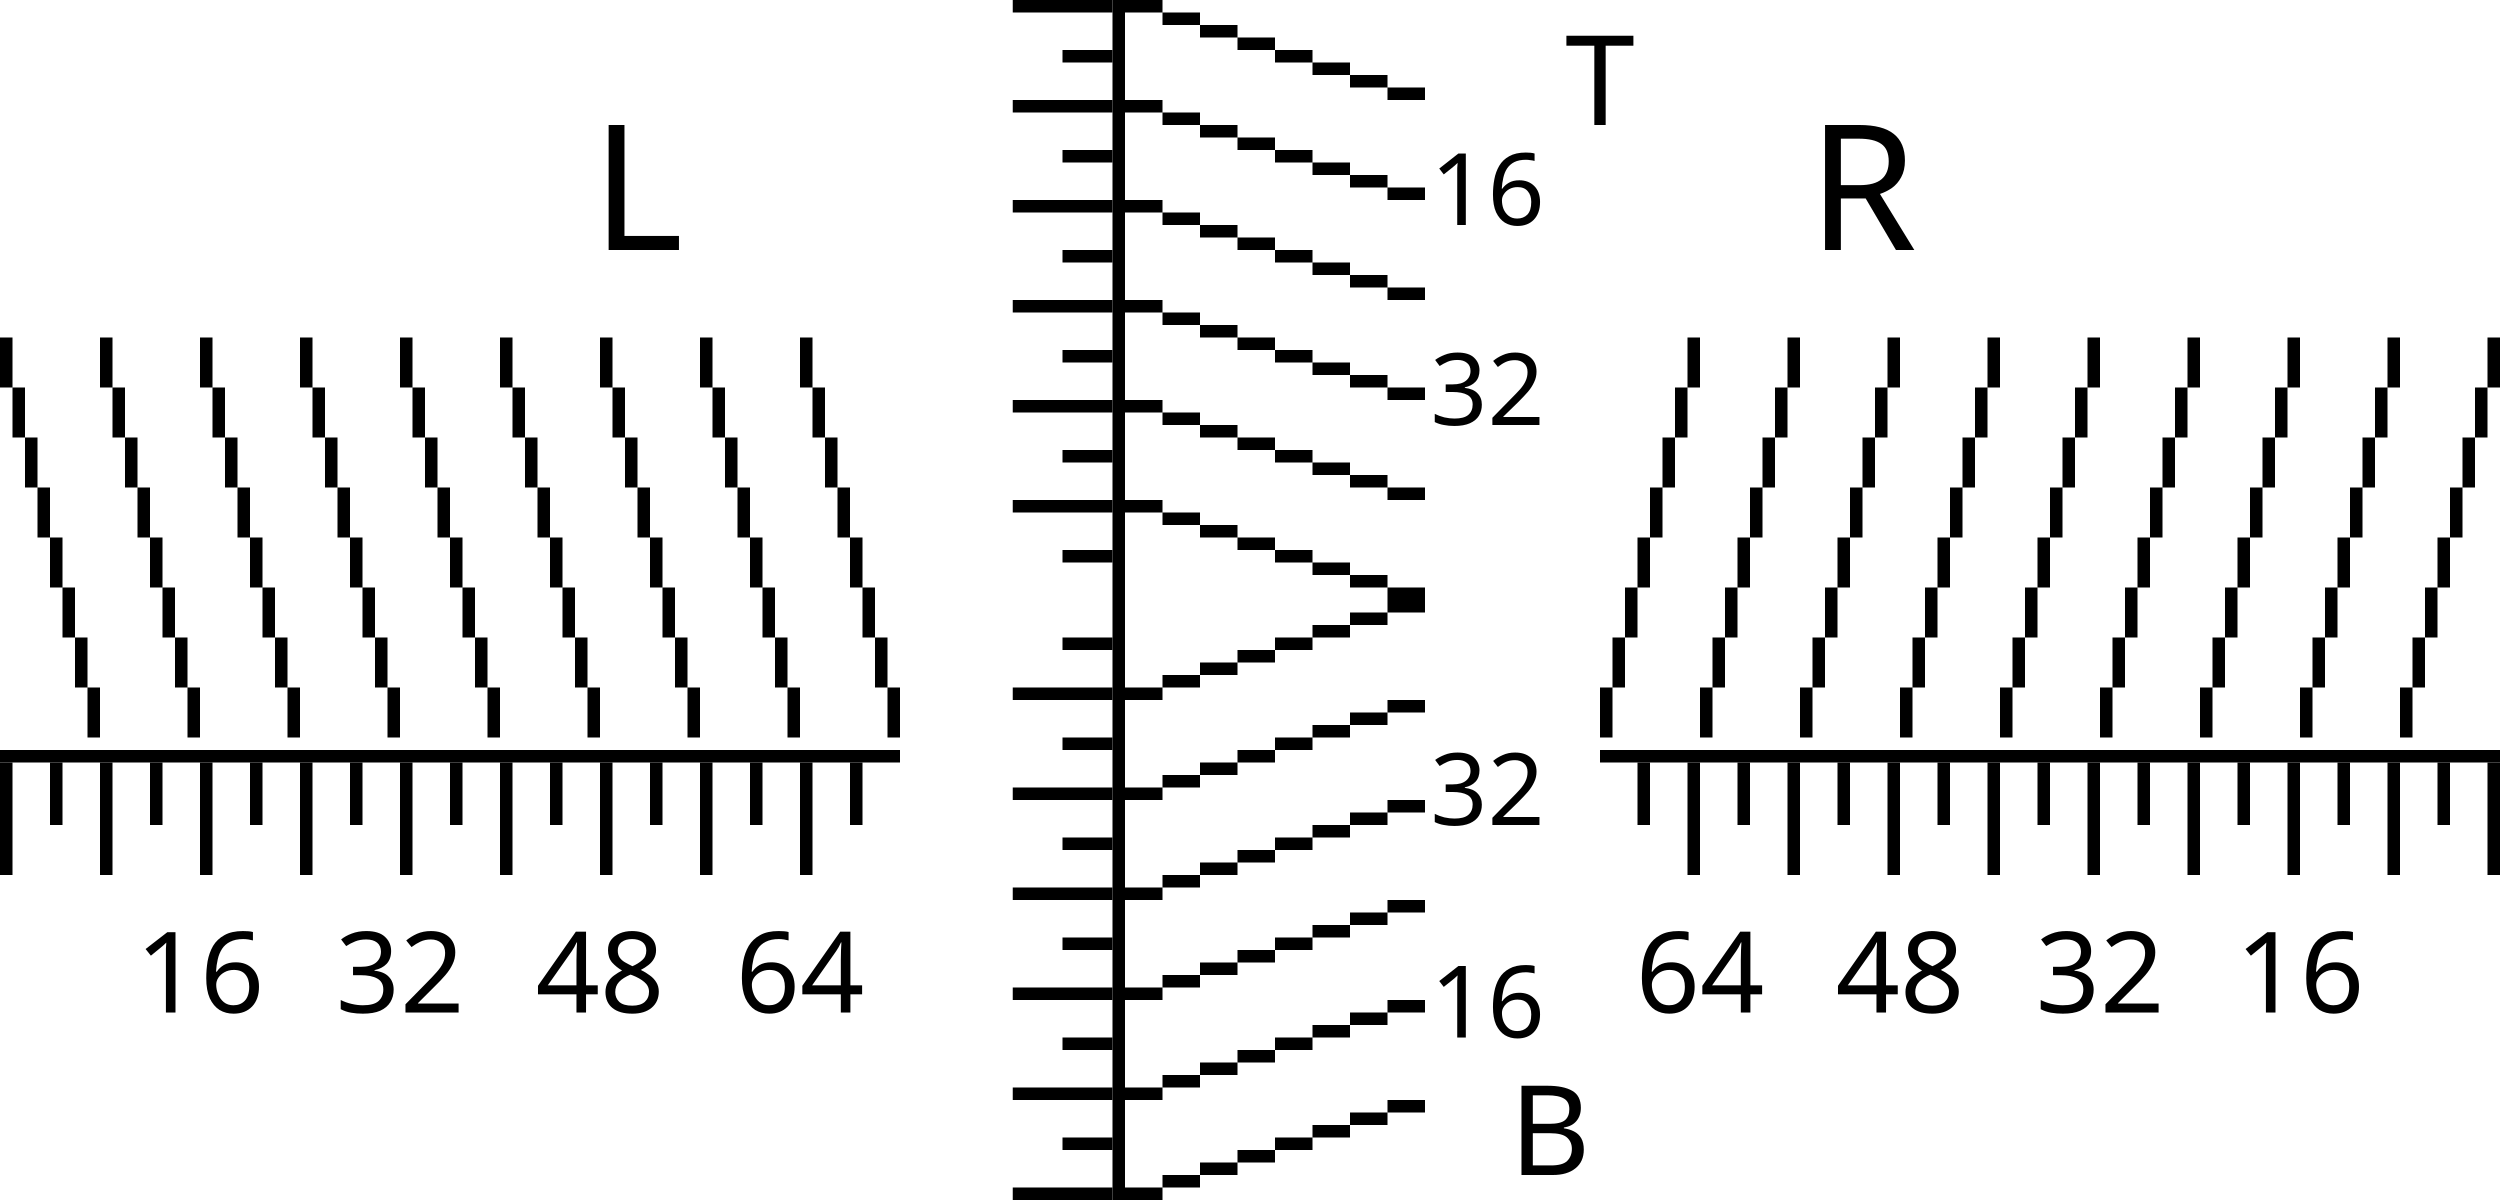
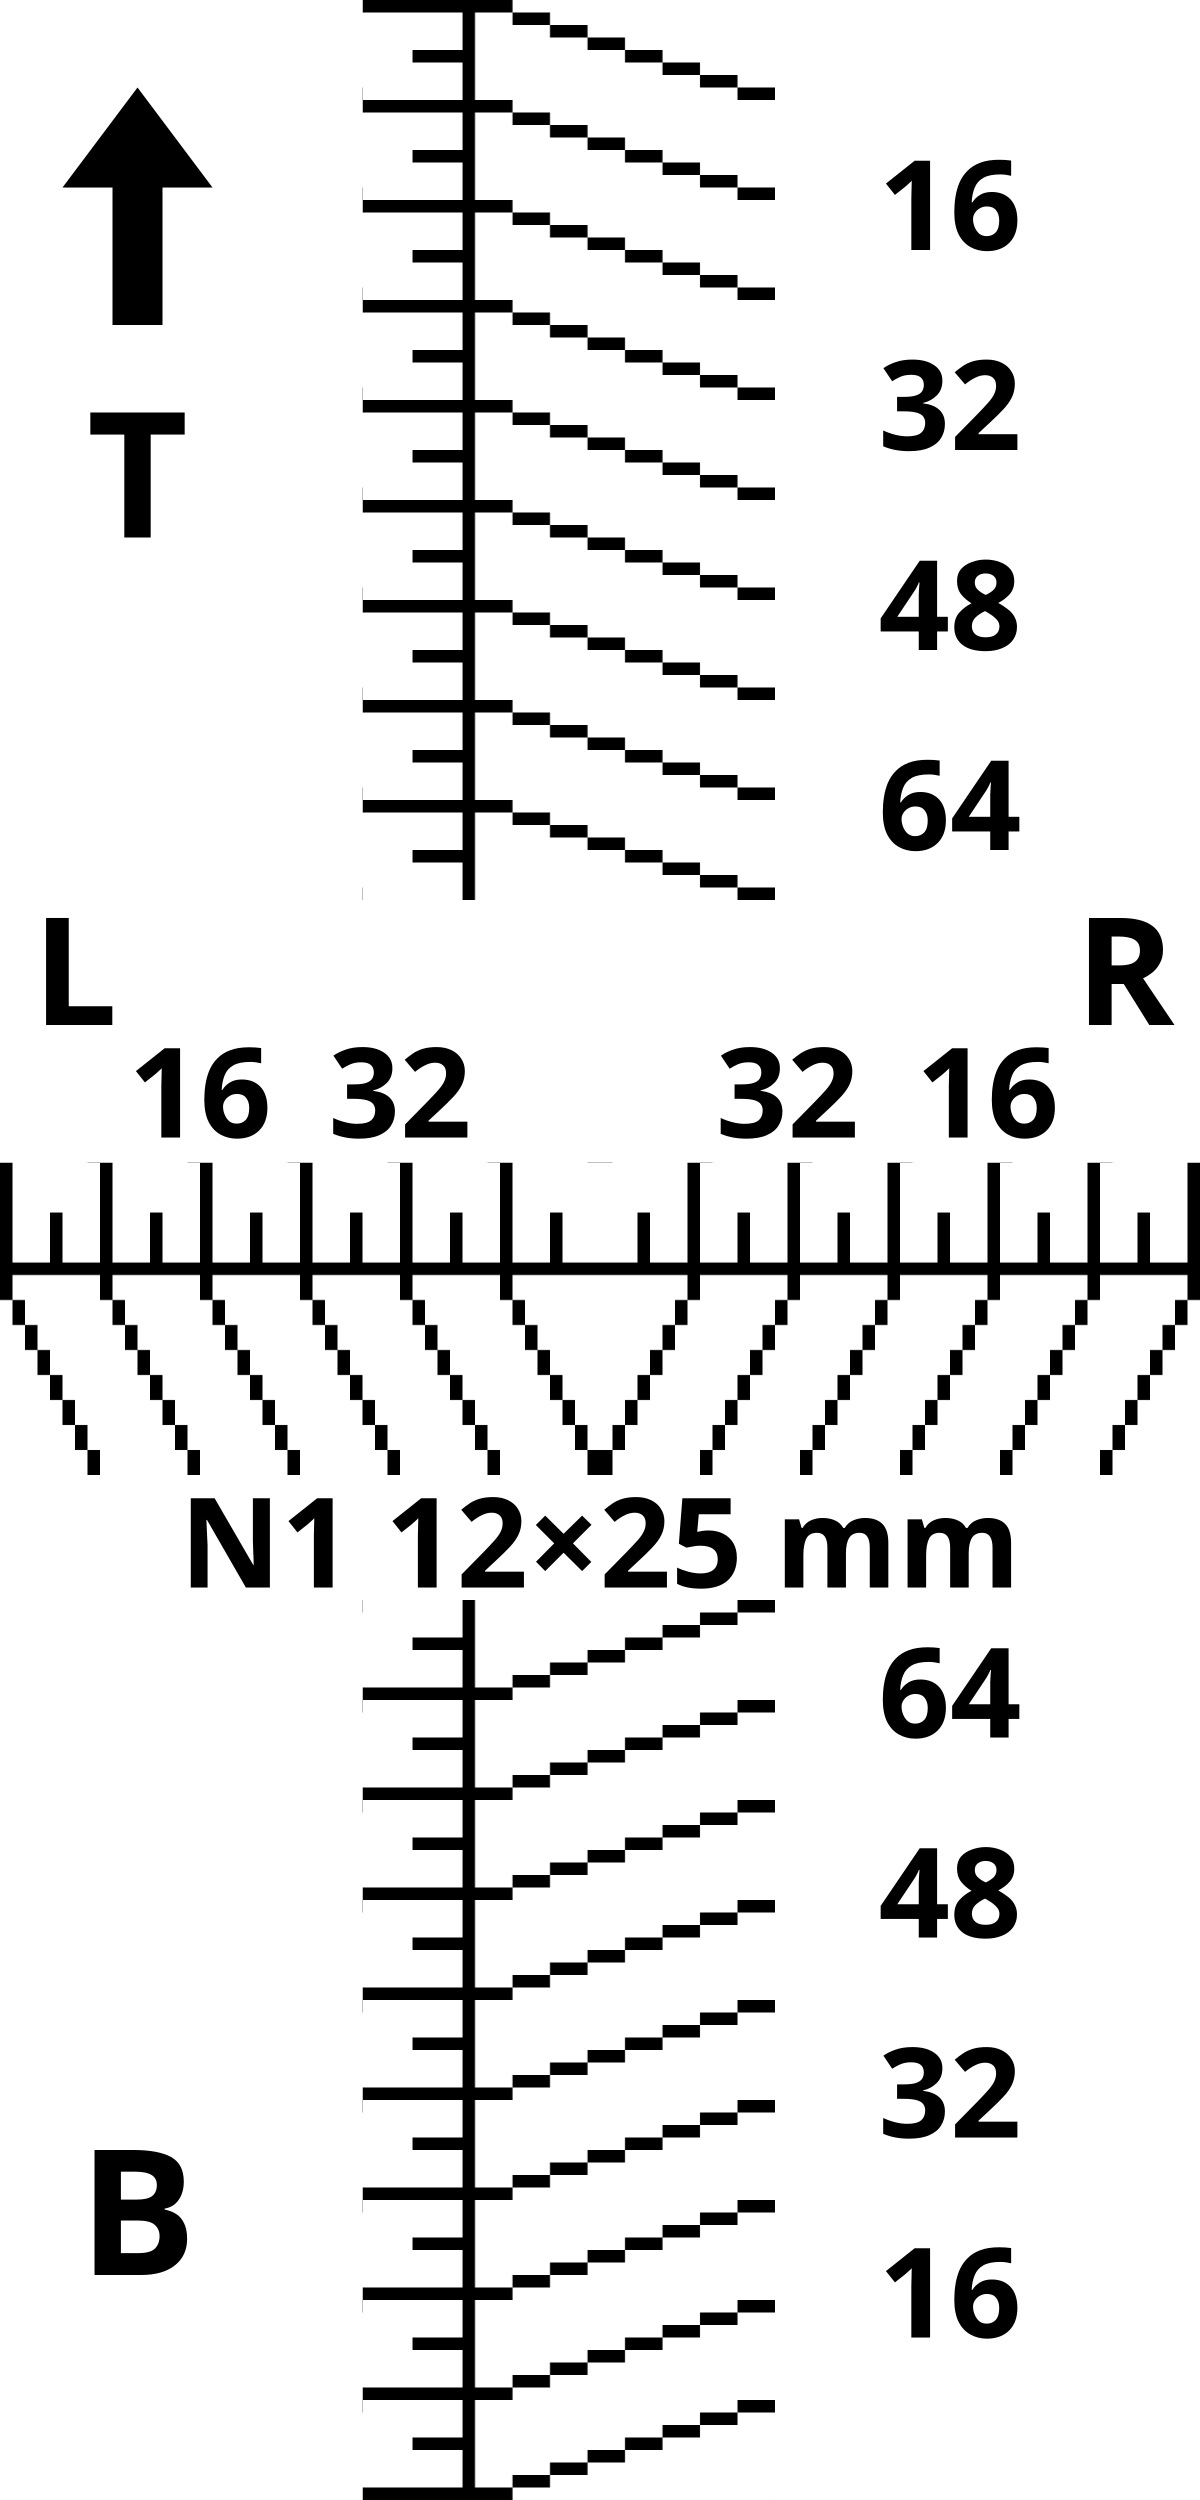
- <svg xmlns="http://www.w3.org/2000/svg" xmlns:xlink="http://www.w3.org/1999/xlink" width="200" height="96" viewBox="0 0 200 96">
+ <svg xmlns="http://www.w3.org/2000/svg" xmlns:xlink="http://www.w3.org/1999/xlink" width="96" height="200" viewBox="0 0 96 200">
  <defs>
-     <pattern id="steps" patternUnits="userSpaceOnUse" width="8" height="96">
-       <path d="M0 27h1v4H0z M1 31h1v4H1z M2 35h1v4H2z M3 39h1v4H3z                M4 43h1v4H4z M5 47h1v4H5z M6 51h1v4H6z M7 55h1v4H7z                M0 61h1v9H0z M4 61h1v5H4z" />
+     <pattern id="vertical" patternUnits="userSpaceOnUse" width="33" height="8">
+       <path d="M0 0h8v1H0z M4 4h4v1H4z M8 0h1v8H8z                M9 0h3v1H9z M12 1h3v1h-3z M15 2h3v1h-3z M18 3h3v1h-3z                M21 4h3v1h-3z M24 5h3v1h-3z M27 6h3v1h-3z M30 7h3v1h-3z" />
    </pattern>
-     <g id="scale">
-       <rect width="100" height="96" fill="url(#steps)" />
-       <rect y="60" width="100" height="1" />
+     <pattern id="horizontal" patternUnits="userSpaceOnUse" width="8" height="25">
+       <path d="M0 0h1v8H0z M4 4h1v4H4z M0 8h8v1H0z                M0 9h1v2H0z M1 11h1v2H1z M2 13h1v2H2z M3 15h1v2H3z                M4 17h1v2H4z M5 19h1v2H5z M6 21h1v2H6z M7 23h1v2H7z" />
+     </pattern>
+     <rect id="yscale" width="33" height="72" fill="url(#vertical)" />
+     <rect id="xscale" width="48" height="25" fill="url(#horizontal)" />
+   </defs>
+   <rect width="96" height="200" fill="white" />
+   <use xlink:href="#yscale" transform="translate(29 0)" />
+   <use xlink:href="#yscale" transform="translate(29 200) scale(1 -1)" />
+   <use xlink:href="#xscale" transform="translate(0 93)" />
+   <use xlink:href="#xscale" transform="translate(96 93) scale(-1 1)" />
+   <path d="M11 7l6 8h-4v11H9V15H5z" />
+   <g font-family="sans-serif" font-weight="bold" text-anchor="middle">
+     <g font-size="14">
+       <text x="11" y="43">T</text>
+       <text x="11" y="182">B</text>
    </g>
-     <pattern id="cross-steps" patternUnits="userSpaceOnUse" width="200" height="8">
-       <path d="M90 0h3v1h-3z M93 1h3v1h-3z M96 2h3v1h-3z M99 3h3v1h-3z                M102 4h3v1h-3z M105 5h3v1h-3z M108 6h3v1h-3z M111 7h3v1h-3z                M81 0h8v1h-8z M85 4h4v1h-4z" />
-     </pattern>
-     <g id="cross-scale">
-       <rect x="81" width="33" height="48" fill="url(#cross-steps)" />
-       <rect x="89" width="1" height="48" />
+     <g font-size="12">
+       <text x="6" y="82">L</text>
+       <text x="90" y="82">R</text>
    </g>
-   </defs>
-   <rect width="200" height="96" fill="white" />
-   <use xlink:href="#scale" />
-   <use xlink:href="#scale" transform="translate(200 0) scale(-1 1)" />
-   <rect x="72" width="56" height="96" fill="white" />
-   <use xlink:href="#cross-scale" />
-   <use xlink:href="#cross-scale" transform="translate(0 96) scale(1 -1)" />
-   <g font-family="sans-serif" fill="black" text-anchor="middle">
-     <text x="51" y="20" font-size="14">L</text>
-     <text x="149" y="20" font-size="14">R</text>
-     <text x="128" y="10" font-size="10">T</text>
-     <text x="124" y="94" font-size="10">B</text>
-     <g font-size="8">
-       <text x="119" y="18">16</text>
-       <text x="119" y="34">32</text>
-       <text x="119" y="66">32</text>
-       <text x="119" y="83">16</text>
-     </g>
-     <g font-size="9">
-       <text x="16" y="81">16</text>
-       <text x="32" y="81">32</text>
-       <text x="48" y="81">48</text>
-       <text x="64" y="81">64</text>
-       <text x="136" y="81">64</text>
-       <text x="152" y="81">48</text>
-       <text x="168" y="81">32</text>
-       <text x="184" y="81">16</text>
+     <g font-size="10">
+       <text x="76" y="20">16</text>
+       <text x="76" y="36">32</text>
+       <text x="76" y="52">48</text>
+       <text x="76" y="68">64</text>
+       <text x="76" y="187">16</text>
+       <text x="76" y="171">32</text>
+       <text x="76" y="155">48</text>
+       <text x="76" y="139">64</text>
+       <text x="16" y="91">16</text>
+       <text x="32" y="91">32</text>
+       <text x="63" y="91">32</text>
+       <text x="79" y="91">16</text>
+       <text x="48" y="127">N1  12×25 mm</text>
    </g>
  </g>
</svg>
